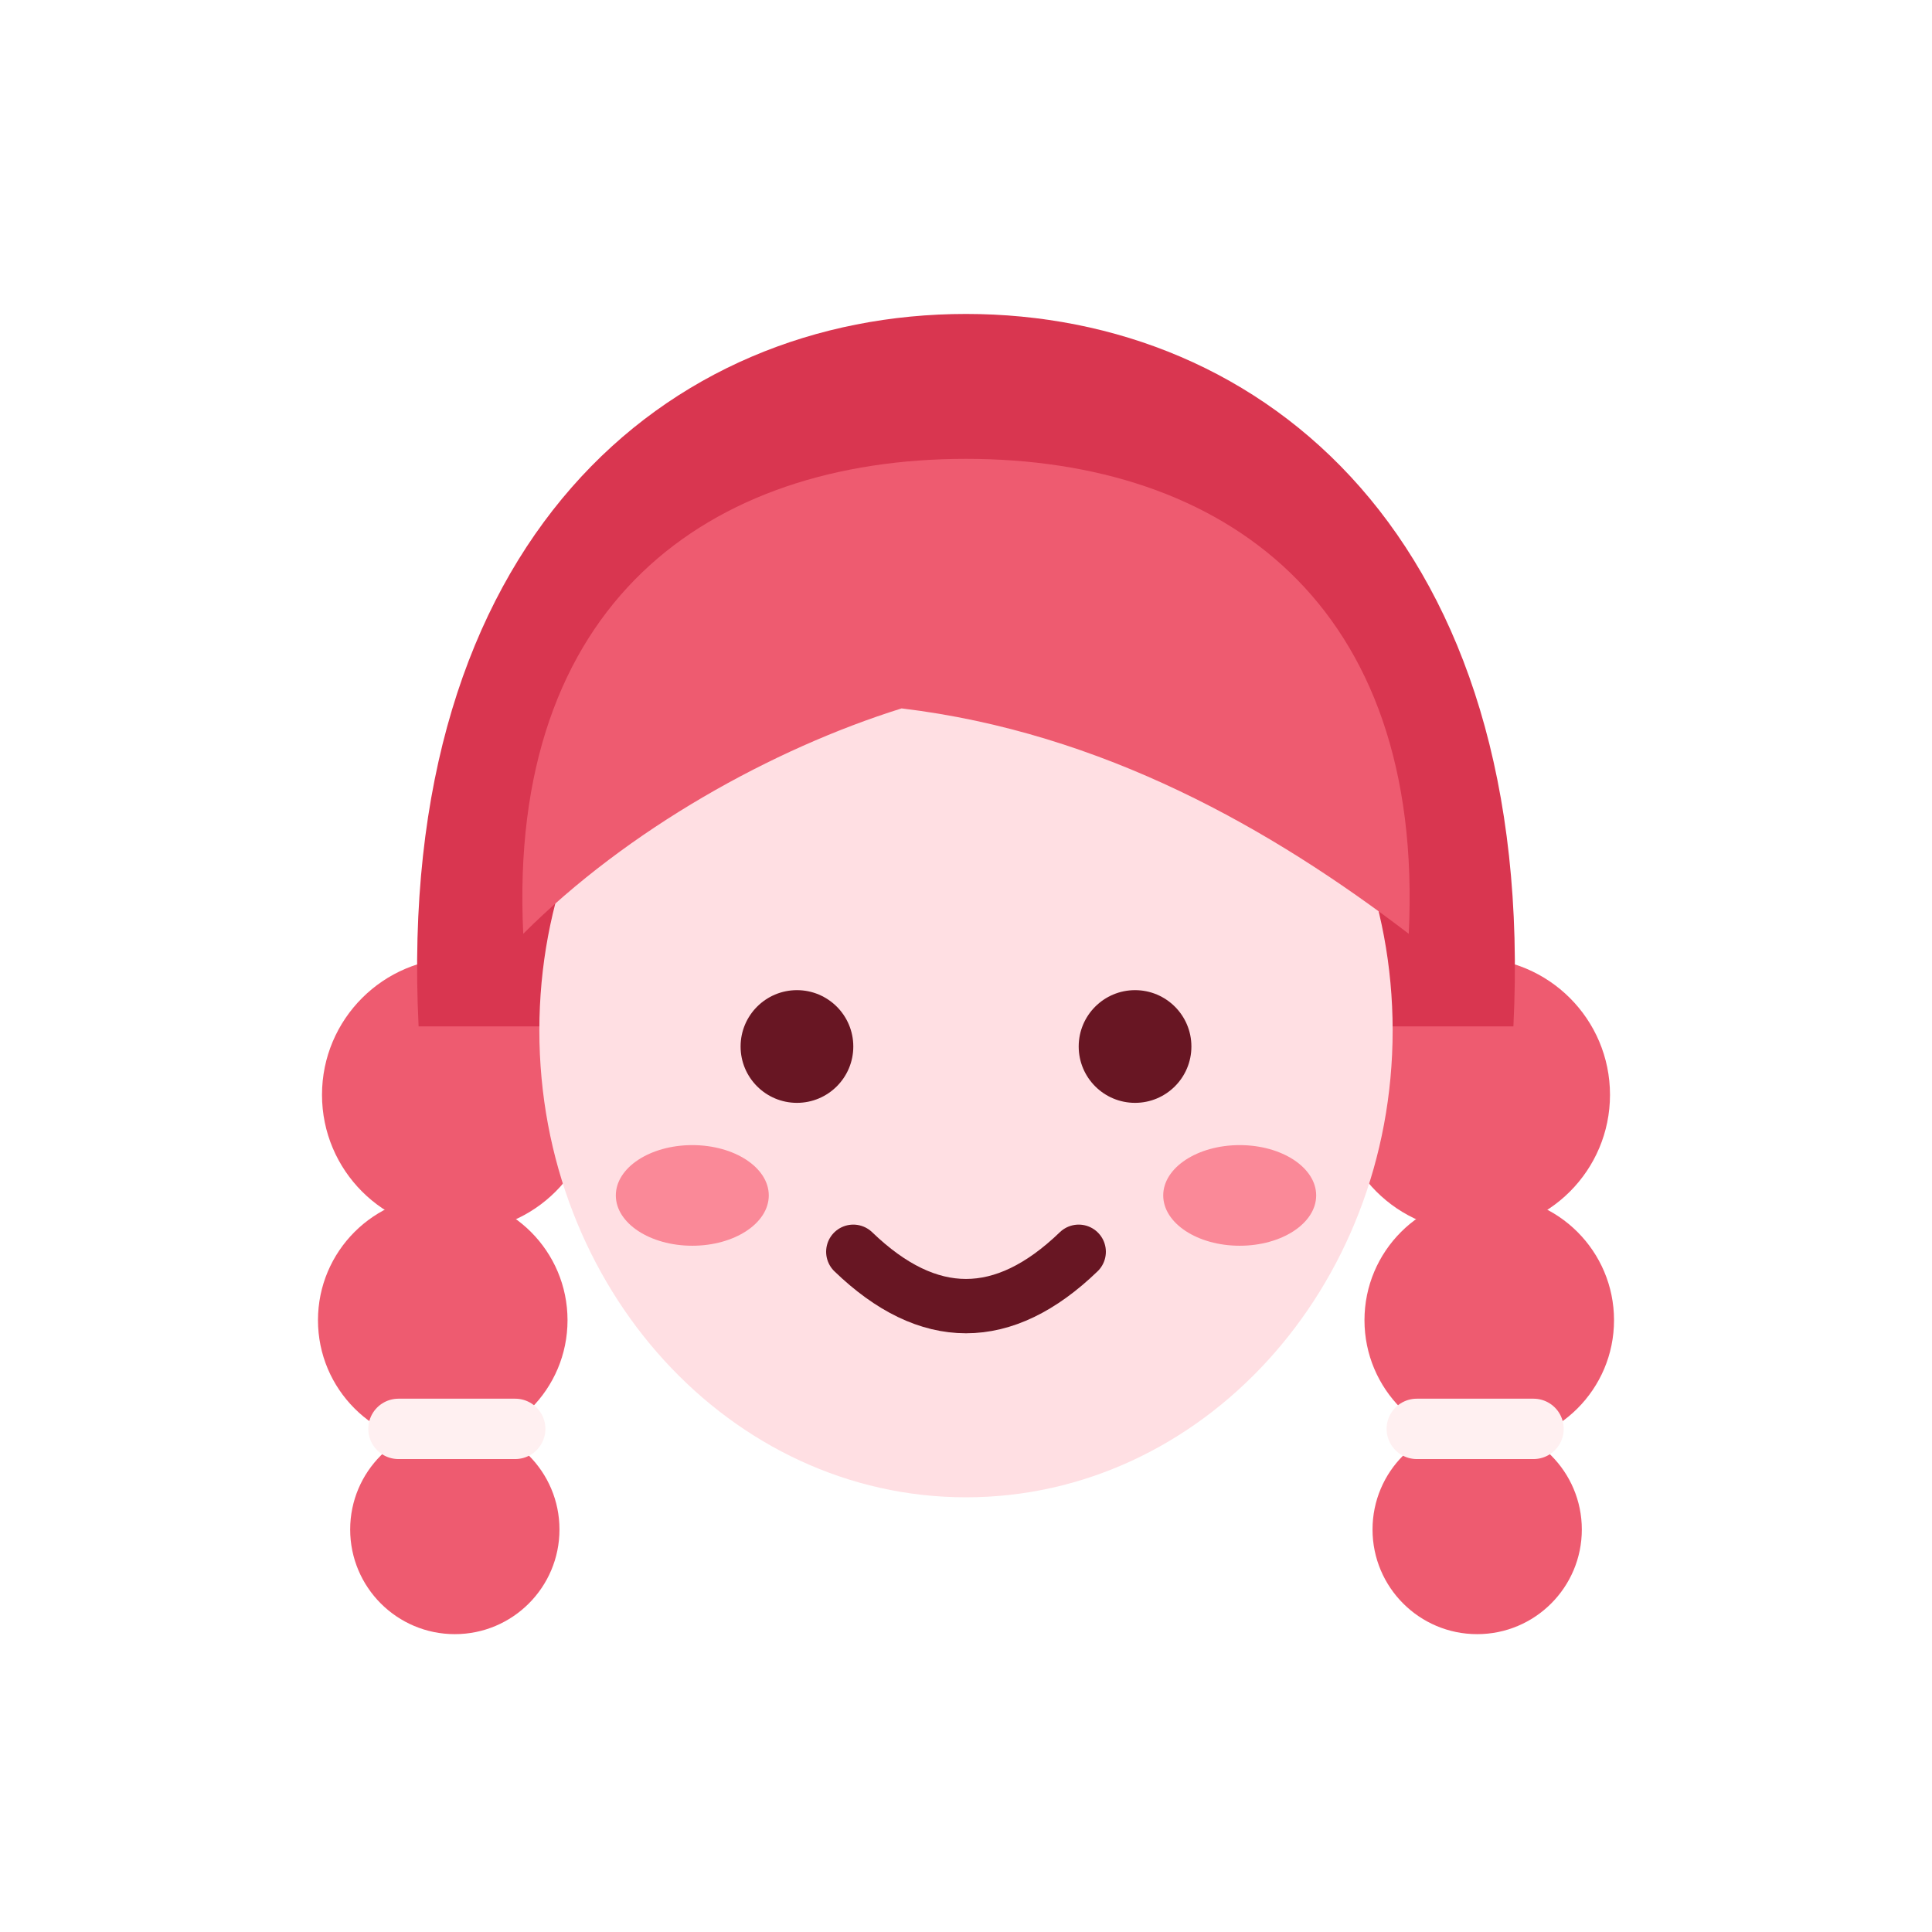
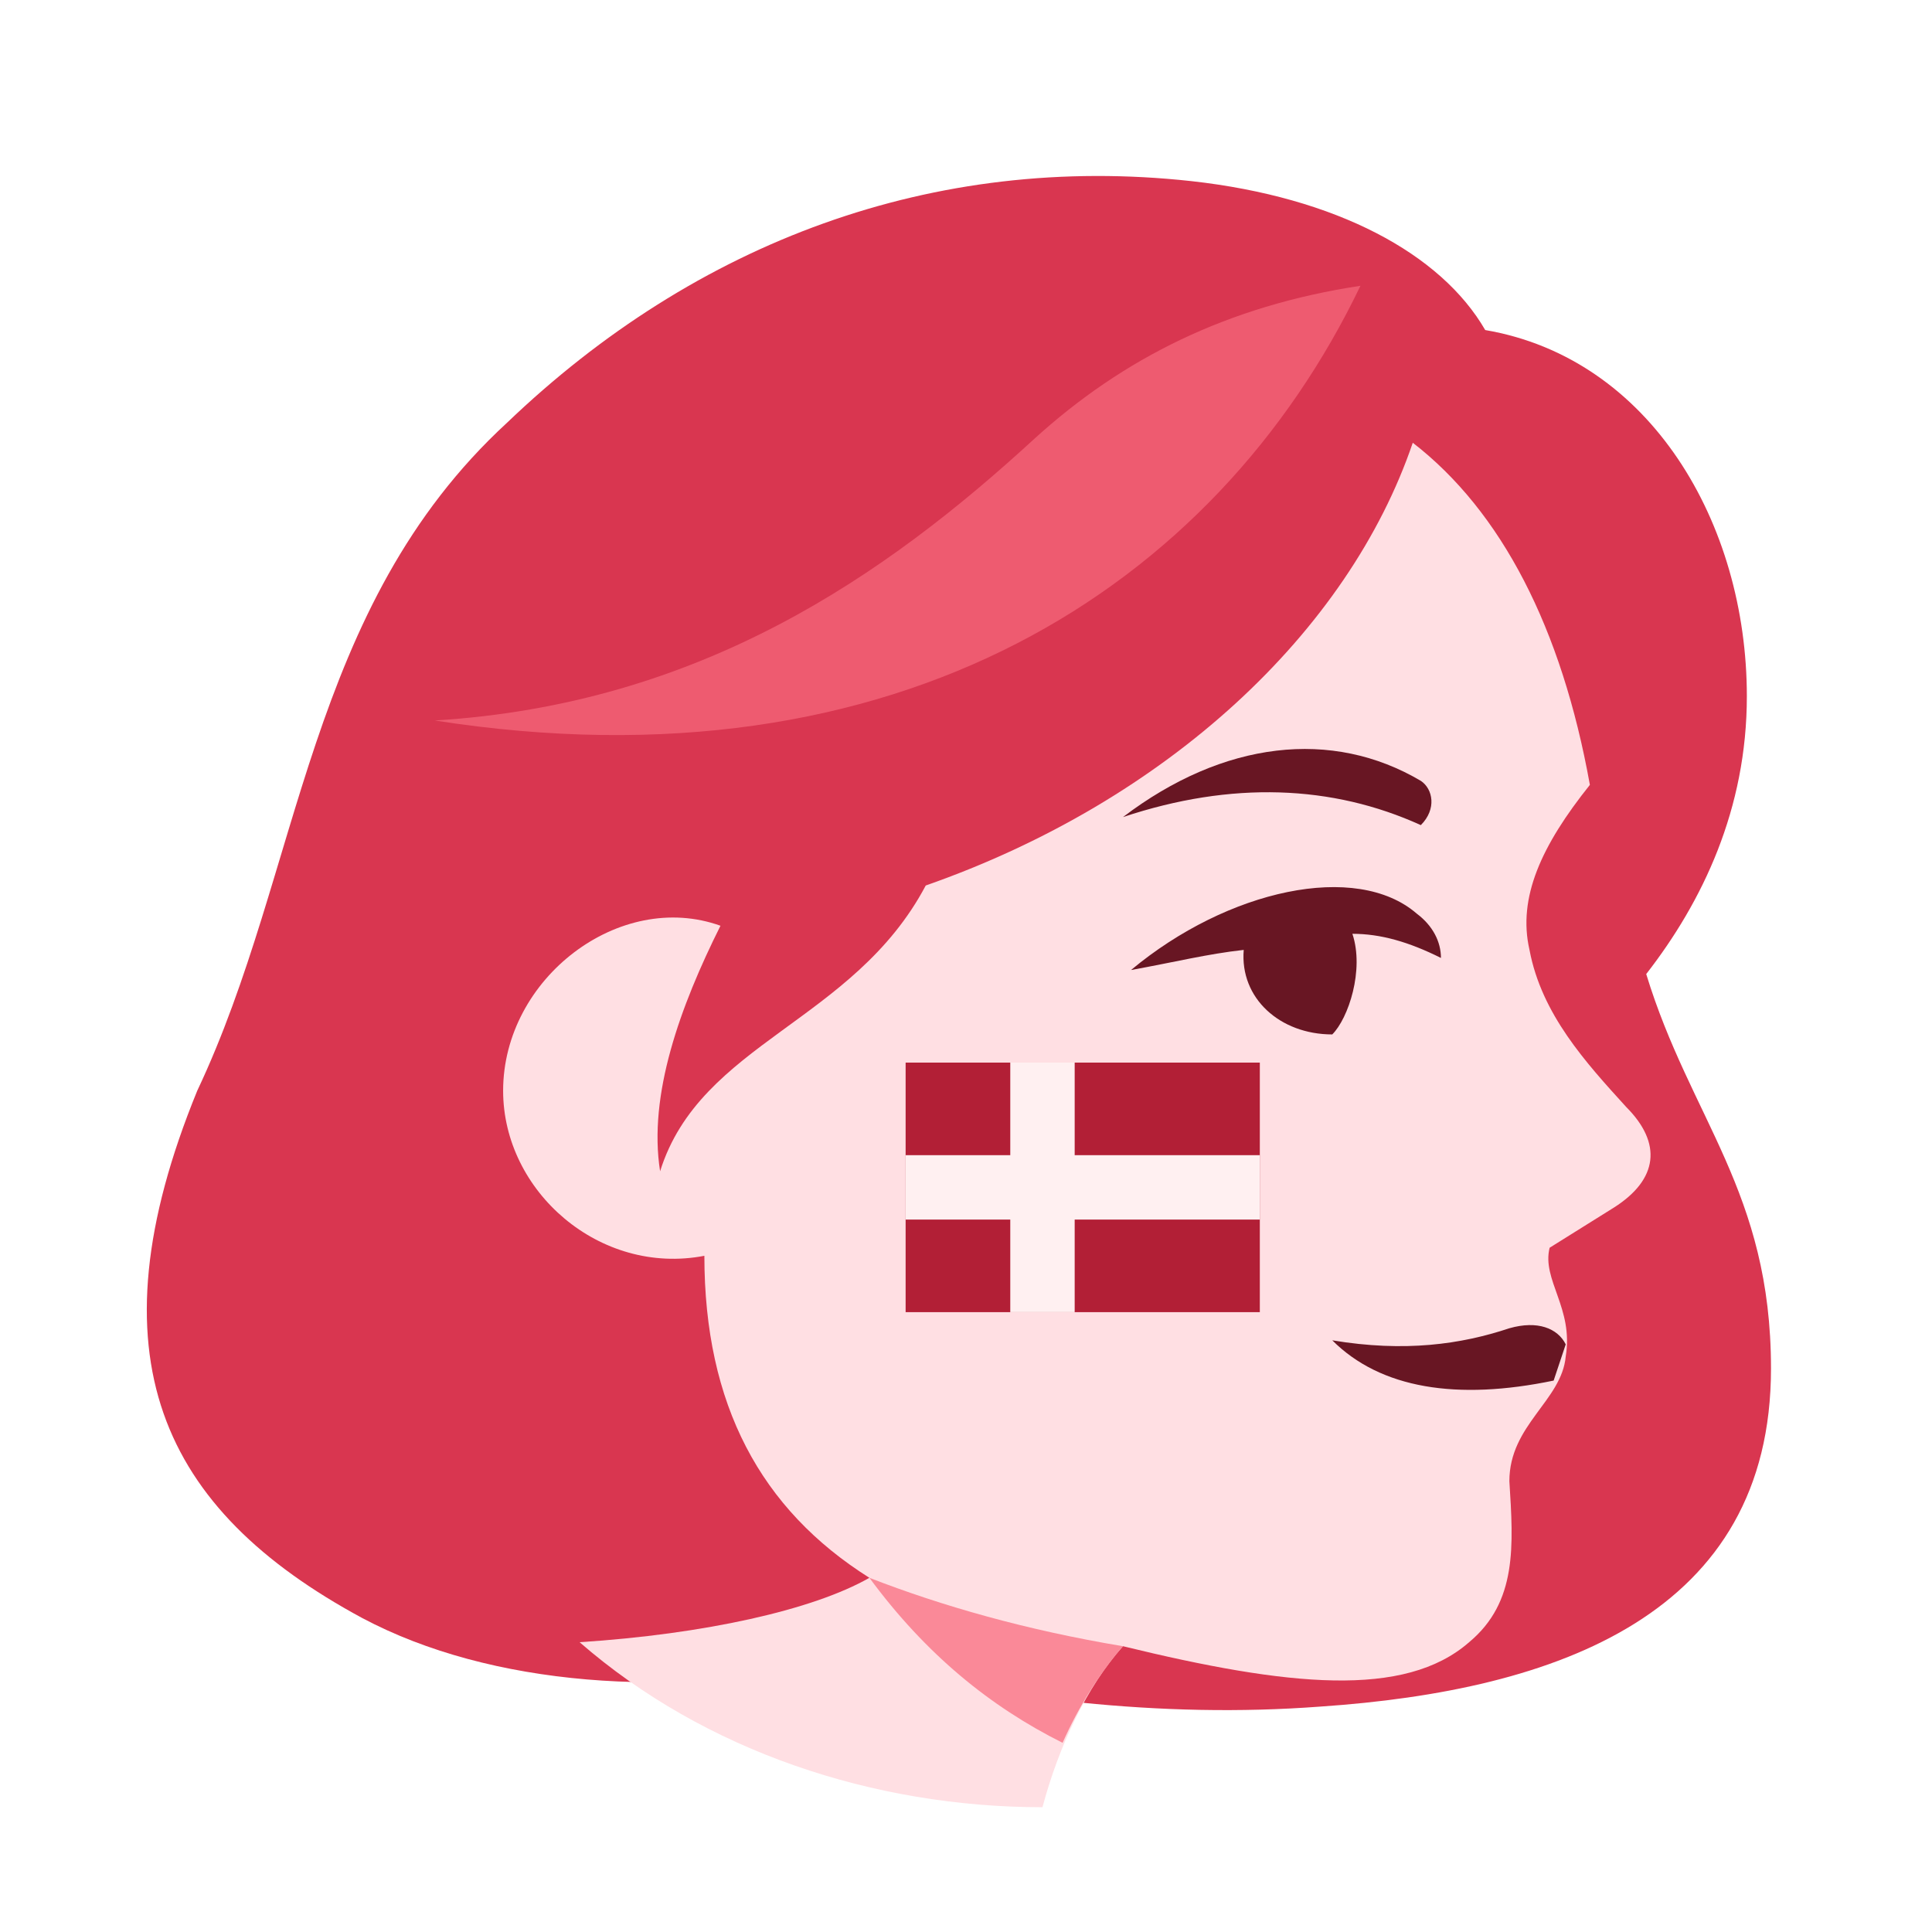
- <svg xmlns="http://www.w3.org/2000/svg" viewBox="0 0 48 48" role="img" aria-labelledby="t d">
-   <g fill="#ee5b70">
-     <circle cx="11.4" cy="27.2" r="3.4" />
-     <circle cx="36.6" cy="27.2" r="3.4" />
-     <circle cx="11.0" cy="32.8" r="3.1" />
-     <circle cx="37.0" cy="32.8" r="3.1" />
-     <circle cx="11.3" cy="38.0" r="2.6" />
-     <circle cx="36.7" cy="38.0" r="2.6" />
-   </g>
-   <path d="M9.9 35.5h2.9M35.2 35.5h2.9" stroke="#fff0f1" stroke-width="1.5" stroke-linecap="round" />
-   <path d="M10.4 25.5 C9.8 13.4 16.6 7.8 24 7.8 C31.4 7.8 38.2 13.4 37.6 25.5Z" fill="#d93650" />
-   <ellipse cx="24" cy="25.6" rx="10.6" ry="11.6" fill="#ffdfe3" />
-   <circle cx="19.8" cy="26" r="1.4" fill="#681623" />
-   <circle cx="28.2" cy="26" r="1.4" fill="#681623" />
-   <path d="M21.2 31.1 Q24 33.8 26.8 31.1" fill="none" stroke="#681623" stroke-width="1.35" stroke-linecap="round" />
-   <ellipse cx="17.2" cy="29.7" rx="1.9" ry="1.25" fill="#fa8998" />
-   <ellipse cx="30.8" cy="29.7" rx="1.9" ry="1.25" fill="#fa8998" />
-   <path d="M13 23.2 C12.6 15 17.6 11.4 24 11.4 C30.4 11.4 35.4 15 35 23.2 C31.6 20.6 27.4 18.2 22.4 17.6 C19.2 18.6 15.6 20.6 13 23.2Z" fill="#ee5b70" />
+ <svg xmlns="http://www.w3.org/2000/svg" viewBox="0 0 48 48" role="img" aria-labelledby="title description">
+   <path fill="#d93650" d="M4.9 27.1C7.5 21.6 7.6 15.1 12.6 10.5 17.3 6 23.2 3.8 29.6 4.5c3.6.4 6.2 1.8 7.3 3.7 4.1.7 6.5 4.8 6.5 9.1 0 2.8-1.1 5.1-2.5 6.9 1.1 3.6 3.1 5.4 3.1 9.8 0 6.1-5.3 8-11.2 8.4-4 .3-7.9-.2-11.9-1.1-4.2.9-8.7.6-11.9-1.1C4 37.5 2.2 33.7 4.9 27.1Z" />
+   <path fill="#ee5b70" d="M10.8 17.9c6.6-.4 11.2-3.6 14.9-7 2.2-2 4.8-3.3 8.1-3.8-3.6 7.5-11.5 12.6-23 10.8Z" />
+   <path fill="#ffdfe3" d="M35.1 11c2.2 1.7 3.7 4.6 4.4 8.5-1.2 1.5-1.8 2.8-1.5 4.1.3 1.6 1.4 2.8 2.4 3.9.9.9.8 1.8-.3 2.5l-1.6 1c-.2.8.6 1.5.4 2.7-.1 1.1-1.4 1.7-1.4 3.1.1 1.6.2 3-1 4-1.6 1.4-4.5 1.1-8.6.1-.9 1-1.6 2.5-2 4-4.2 0-8.4-1.4-11.5-4.1 3.1-.2 5.8-.8 7.2-1.6-2.7-1.7-4.1-4.3-4.1-8-2.6.5-5-1.6-5-4.1 0-2.8 2.9-5 5.4-4.1-1 2-1.8 4.2-1.5 6.1 1-3.2 4.8-3.7 6.6-7.1 6-2.1 10.5-6.3 12.1-11Z" />
+   <path fill="#fa8998" d="M21.6 39.2c1.8.7 3.9 1.3 6.3 1.7-.6.7-1.1 1.5-1.5 2.4-1.8-.9-3.4-2.2-4.8-4.1Z" />
+   <path fill="#681623" d="M27.9 20.3c2.5-1.9 5.2-2.2 7.4-.9.3.2.4.7 0 1.1-2.2-1-4.7-1.1-7.4-.2Zm.2 3.8c2.4-2 5.6-2.7 7.1-1.4.4.3.6.7.6 1.1-.8-.4-1.5-.6-2.2-.6.3.9-.1 2.1-.5 2.5-1.3 0-2.3-.9-2.2-2.1-.9.1-1.7.3-2.8.5Zm5 9.2c1.8.3 3.2.1 4.4-.3.7-.2 1.2 0 1.4.4l-.3.9c-2.4.5-4.3.2-5.5-1Z" />
+   <path fill="#b21f36" d="M22.5 26.4h8.8v6.2h-8.8Z" />
+   <path fill="#fff0f1" d="M25.1 26.4h1.6v6.2h-1.6Z M22.5 28.7h8.8v1.6h-8.8Z" />
</svg>
